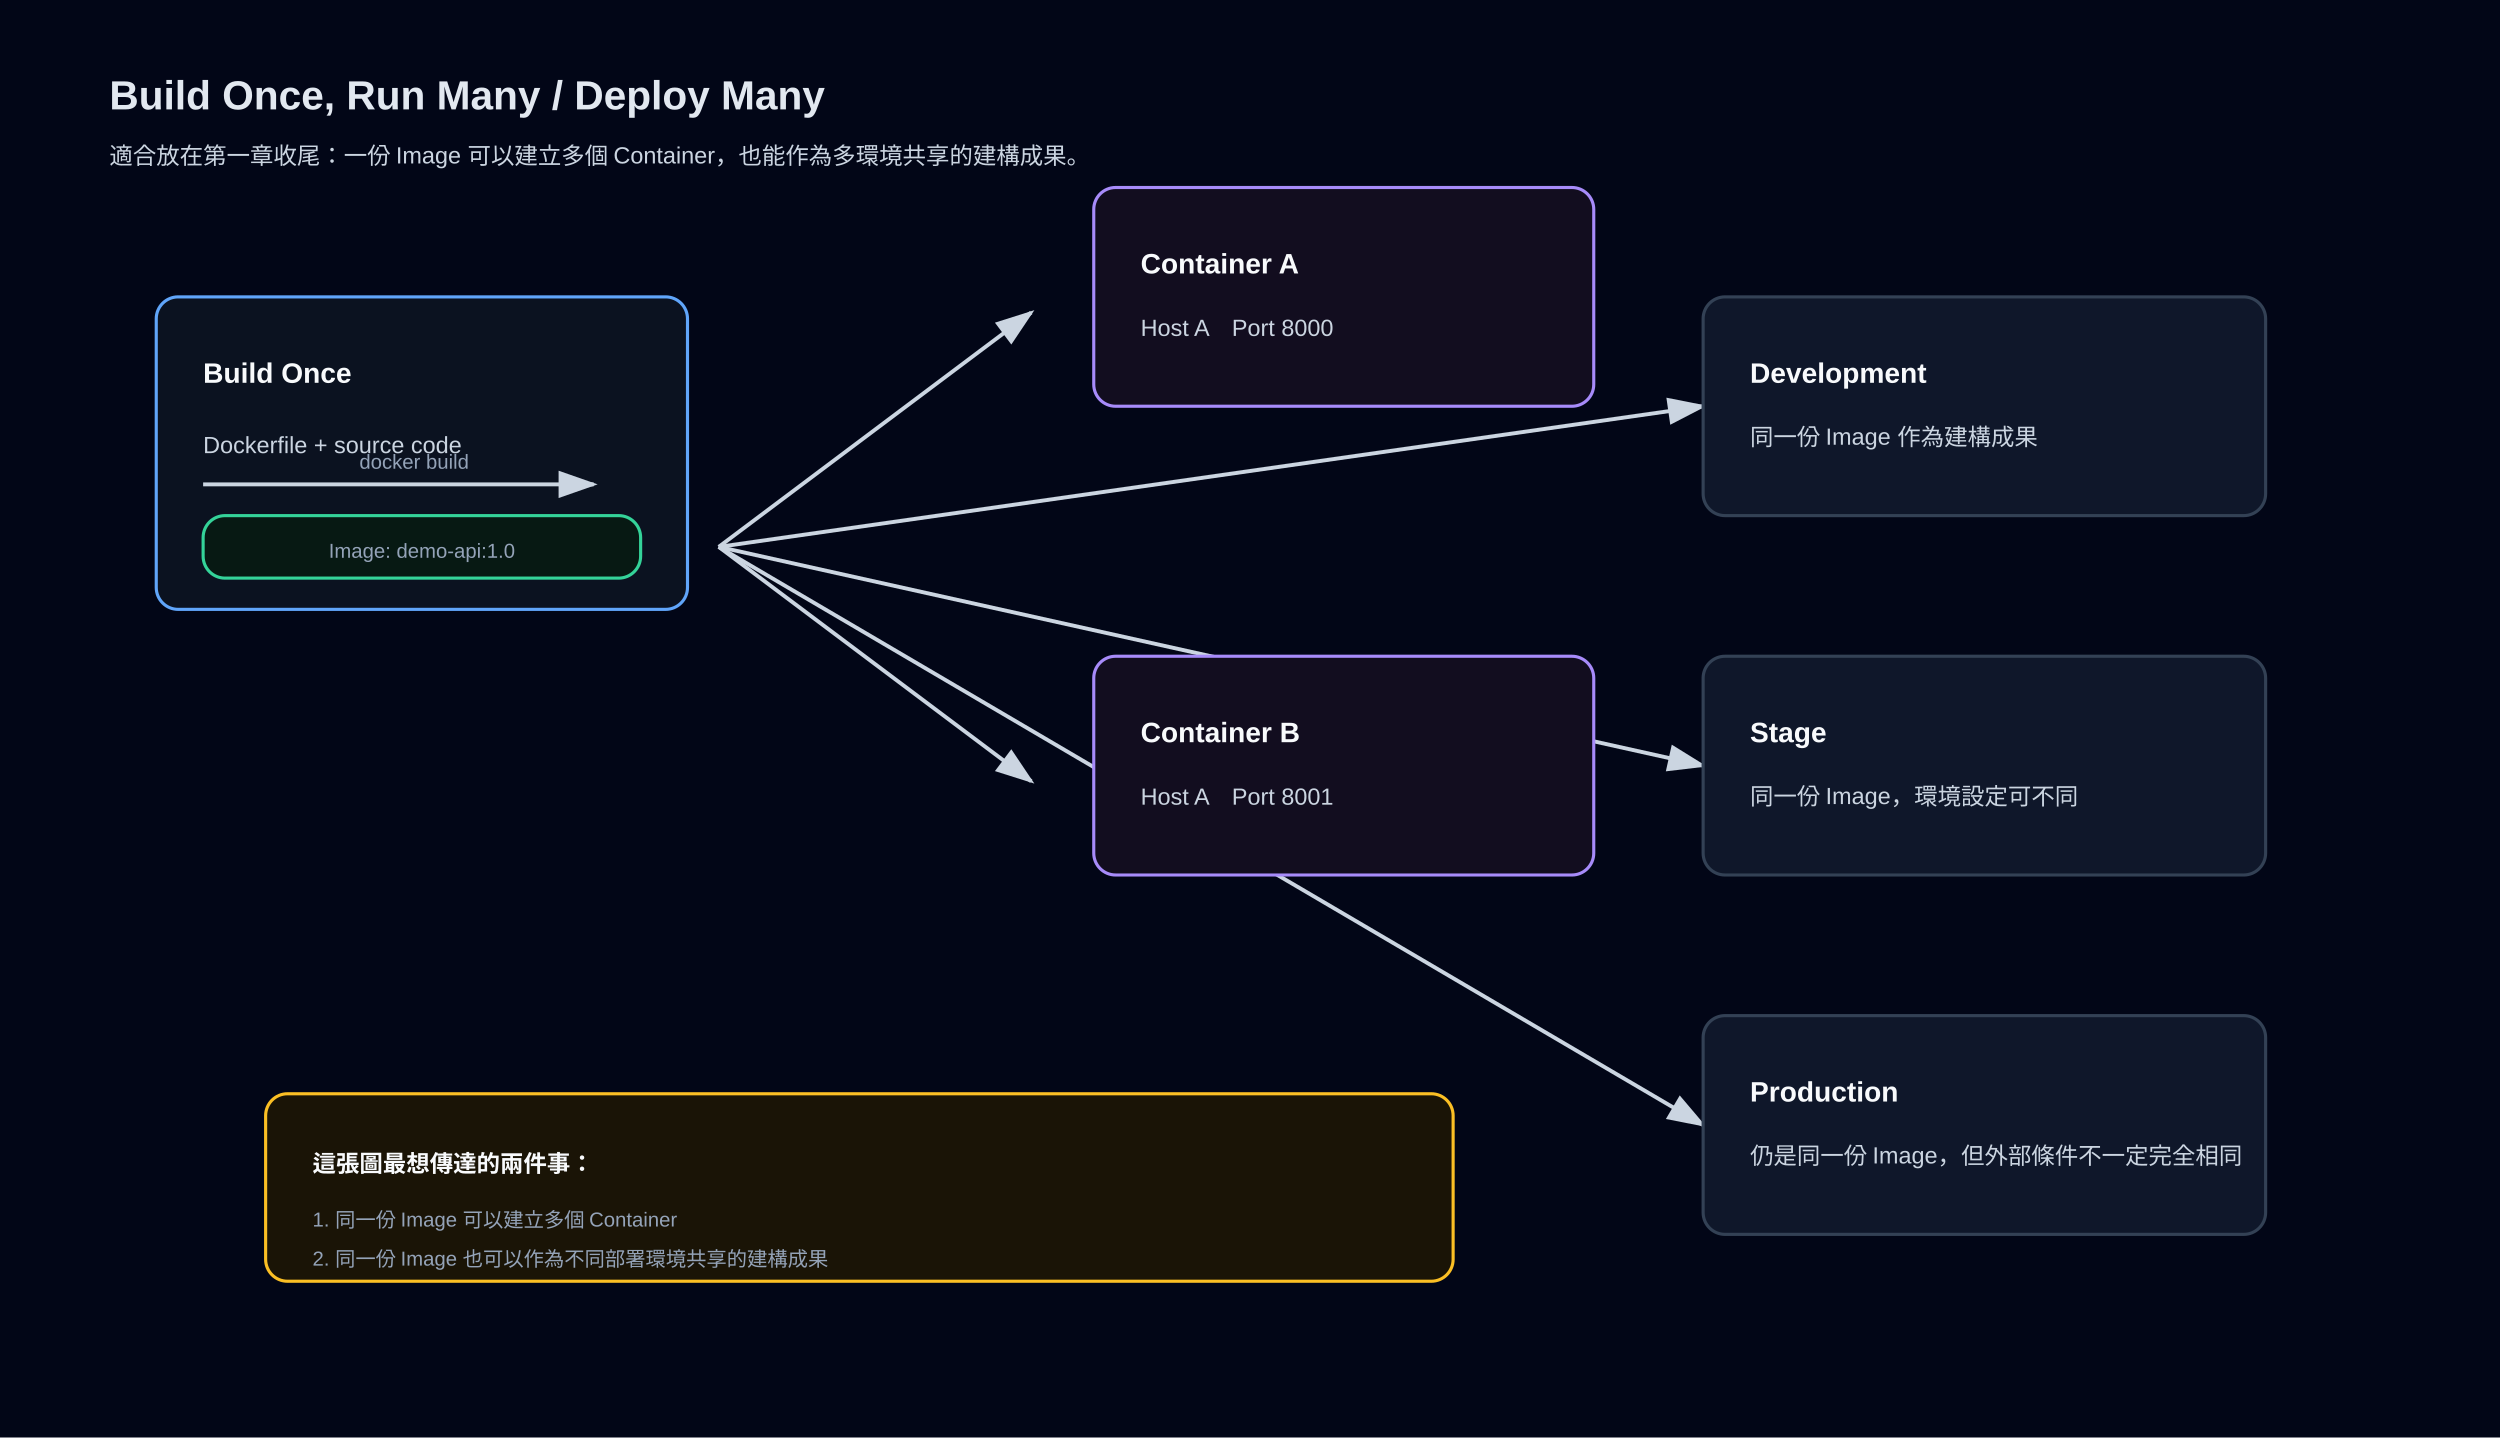
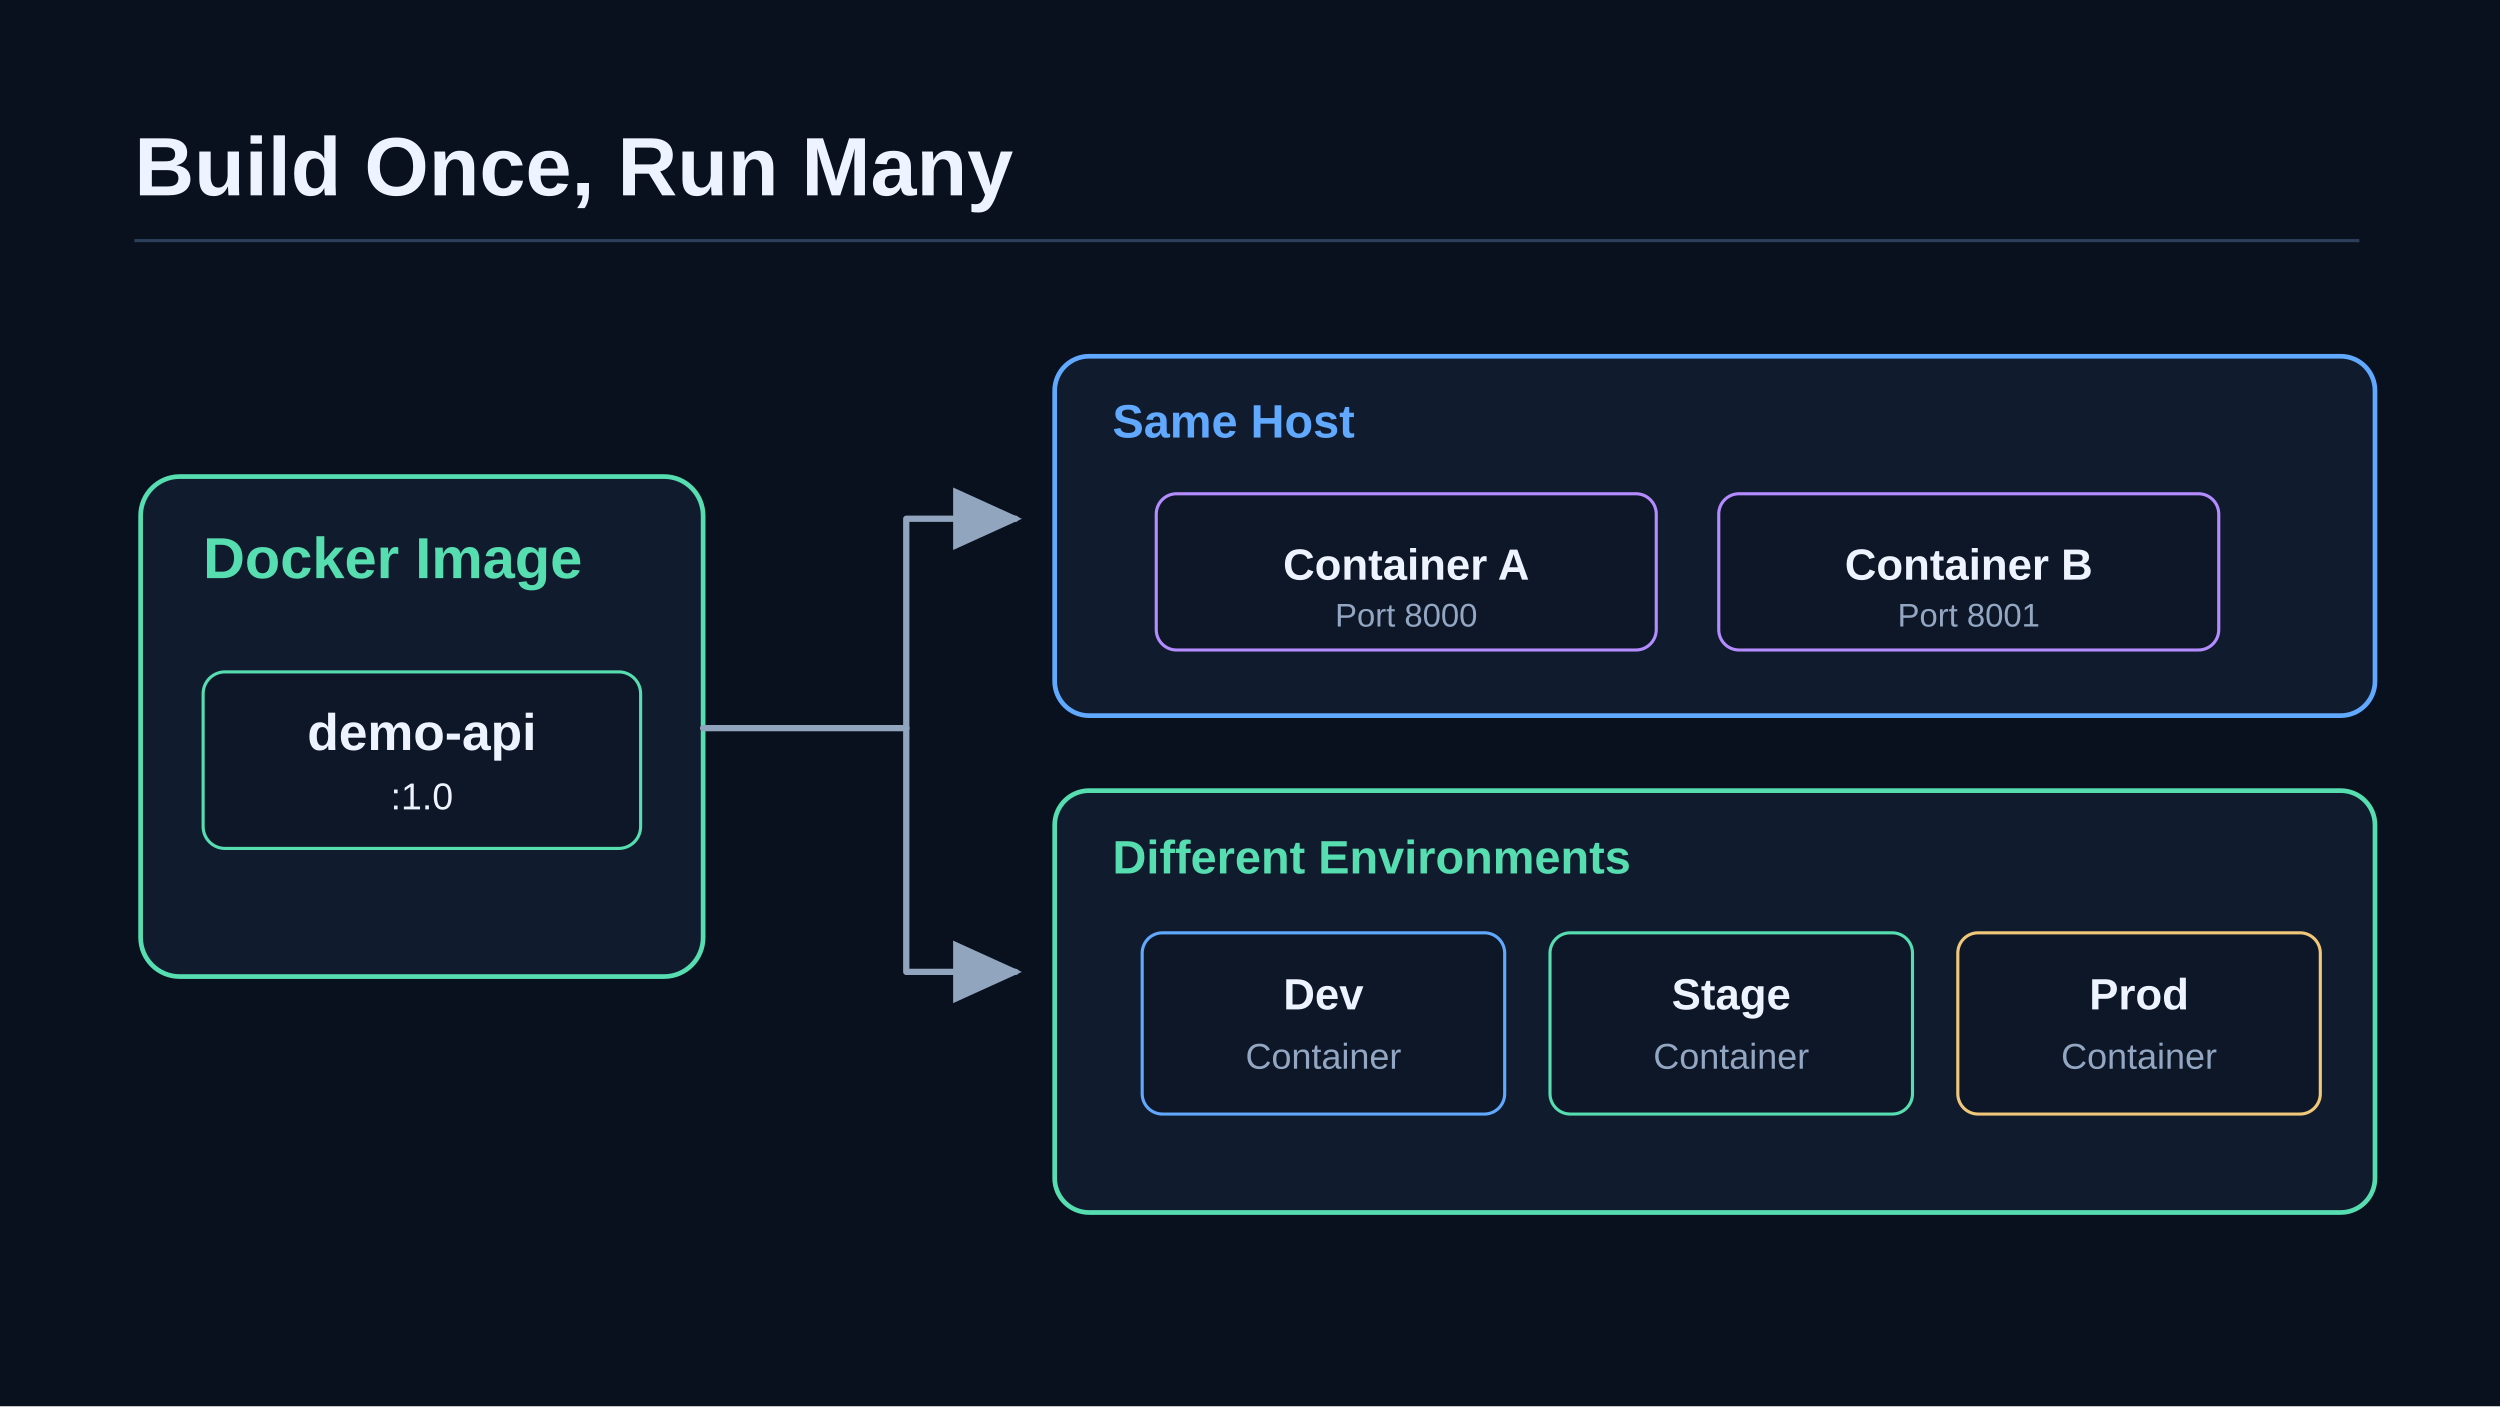
- <svg xmlns="http://www.w3.org/2000/svg" width="1600" height="920" viewBox="0 0 1600 920">
+ <svg xmlns="http://www.w3.org/2000/svg" width="1600" height="900" viewBox="0 0 1600 900" role="img" aria-label="Build Once, Run Many">
  <defs>
-     <marker id="arrowhead" markerWidth="10" markerHeight="7" refX="9" refY="3.5" orient="auto">
-       <polygon points="0 0, 10 3.5, 0 7" fill="#cbd5e1" />
+     <marker id="arrow" markerWidth="12" markerHeight="10" refX="10" refY="5" orient="auto">
+       <path d="M 0 0 L 11 5 L 0 10 Z" fill="#91a5be" />
    </marker>
  </defs>
-   <style>
- .title { font: 700 26px 'Arial', sans-serif; fill: #e2e8f0; }
- .subtitle { font: 600 18px 'Arial', sans-serif; fill: #f8fafc; }
- .text { font: 15px 'Arial', sans-serif; fill: #cbd5e1; }
- .small { font: 13px 'Arial', sans-serif; fill: #94a3b8; }
- .label { font: 600 15px 'Arial', sans-serif; fill: #f8fafc; }
- .box { fill: #111827; stroke: #64748b; stroke-width: 2; rx: 14; ry: 14; }
- .soft { fill: #0f172a; stroke: #334155; stroke-width: 2; rx: 14; ry: 14; }
- .accent { fill: #0b1220; stroke: #60a5fa; stroke-width: 2; rx: 14; ry: 14; }
- .green { fill: #071913; stroke: #34d399; stroke-width: 2; rx: 14; ry: 14; }
- .yellow { fill: #1a1406; stroke: #fbbf24; stroke-width: 2; rx: 14; ry: 14; }
- .purple { fill: #120d1f; stroke: #a78bfa; stroke-width: 2; rx: 14; ry: 14; }
- .arrow { stroke: #cbd5e1; stroke-width: 2.5; fill: none; marker-end: url(#arrowhead); }
- </style>
-   <rect width="100%" height="100%" fill="#020617" />
-   <text x="70" y="70" class="title">Build Once, Run Many / Deploy Many</text>
-   <text x="70" y="105" class="text">適合放在第一章收尾：一份 Image 可以建立多個 Container，也能作為多環境共享的建構成果。</text>
-   <rect x="100" y="190" width="340" height="200" class="accent" />
-   <text x="130" y="245" class="subtitle">Build Once</text>
-   <text x="130" y="290" class="text">Dockerfile + source code</text>
-   <line x1="130" y1="310" x2="380" y2="310" class="arrow" />
-   <text x="230" y="300" class="small">docker build</text>
-   <rect x="130" y="330" width="280" height="40" class="green" />
-   <text x="270" y="357" class="small" text-anchor="middle">Image: demo-api:1.0</text>
-   <line x1="460" y1="350" x2="660" y2="200" class="arrow" />
-   <line x1="460" y1="350" x2="660" y2="500" class="arrow" />
-   <line x1="460" y1="350" x2="1090" y2="260" class="arrow" />
-   <line x1="460" y1="350" x2="1090" y2="490" class="arrow" />
-   <line x1="460" y1="350" x2="1090" y2="720" class="arrow" />
-   <rect x="700" y="120" width="320" height="140" class="purple" />
-   <text x="730" y="175" class="subtitle">Container A</text>
-   <text x="730" y="215" class="text">Host A　Port 8000</text>
-   <rect x="700" y="420" width="320" height="140" class="purple" />
-   <text x="730" y="475" class="subtitle">Container B</text>
-   <text x="730" y="515" class="text">Host A　Port 8001</text>
-   <rect x="1090" y="190" width="360" height="140" class="soft" />
-   <text x="1120" y="245" class="subtitle">Development</text>
-   <text x="1120" y="285" class="text">同一份 Image 作為建構成果</text>
-   <rect x="1090" y="420" width="360" height="140" class="soft" />
-   <text x="1120" y="475" class="subtitle">Stage</text>
-   <text x="1120" y="515" class="text">同一份 Image，環境設定可不同</text>
-   <rect x="1090" y="650" width="360" height="140" class="soft" />
-   <text x="1120" y="705" class="subtitle">Production</text>
-   <text x="1120" y="745" class="text">仍是同一份 Image，但外部條件不一定完全相同</text>
-   <rect x="170" y="700" width="760" height="120" class="yellow" />
-   <text x="200" y="750" class="label">這張圖最想傳達的兩件事：</text>
-   <text x="200" y="785" class="small">1. 同一份 Image 可以建立多個 Container</text>
-   <text x="200" y="810" class="small">2. 同一份 Image 也可以作為不同部署環境共享的建構成果</text>
+   <rect x="0" y="0" width="1600" height="900" fill="#09101e" />
+   <text x="86" y="125" text-anchor="start" font-family="Arial, Helvetica, sans-serif" font-size="53" font-weight="700" fill="#edf4ff">Build Once, Run Many</text>
+   <path d="M 86 154 H 1510" stroke="#2c405c" stroke-width="2" />
+   <rect x="90" y="305" width="360" height="320" rx="25" fill="#101b2d" stroke="#56ddb0" stroke-width="3" />
+   <text x="130" y="370" text-anchor="start" font-family="Arial, Helvetica, sans-serif" font-size="37" font-weight="700" fill="#56ddb0">Docker Image</text>
+   <rect x="130" y="430" width="280" height="113" rx="14" fill="#0d1728" stroke="#56ddb0" stroke-width="2" />
+   <text x="270" y="480" text-anchor="middle" font-family="Arial, Helvetica, sans-serif" font-size="33" font-weight="700" fill="#edf4ff">demo-api</text>
+   <text x="270" y="518" text-anchor="middle" font-family="Arial, Helvetica, sans-serif" font-size="24" font-weight="500" fill="#edf4ff">:1.0</text>
+   <path d="M 450 466 H 580" fill="none" stroke="#91a5be" stroke-width="4" stroke-linecap="round" stroke-linejoin="round" />
+   <path d="M 580 466 V 332 H 650" fill="none" stroke="#91a5be" stroke-width="4" stroke-linecap="round" stroke-linejoin="round" marker-end="url(#arrow)" />
+   <path d="M 580 466 V 622 H 650" fill="none" stroke="#91a5be" stroke-width="4" stroke-linecap="round" stroke-linejoin="round" marker-end="url(#arrow)" />
+   <rect x="675" y="228" width="845" height="230" rx="22" fill="#101b2d" stroke="#61a9ff" stroke-width="3" />
+   <text x="712" y="280" text-anchor="start" font-family="Arial, Helvetica, sans-serif" font-size="30" font-weight="700" fill="#61a9ff">Same Host</text>
+   <rect x="740" y="316" width="320" height="100" rx="13" fill="#0d1728" stroke="#b58cff" stroke-width="2" />
+   <rect x="1100" y="316" width="320" height="100" rx="13" fill="#0d1728" stroke="#b58cff" stroke-width="2" />
+   <text x="900" y="371" text-anchor="middle" font-family="Arial, Helvetica, sans-serif" font-size="28" font-weight="650" fill="#edf4ff">Container A</text>
+   <text x="900" y="401" text-anchor="middle" font-family="Arial, Helvetica, sans-serif" font-size="21" font-weight="450" fill="#93a6c2">Port 8000</text>
+   <text x="1260" y="371" text-anchor="middle" font-family="Arial, Helvetica, sans-serif" font-size="28" font-weight="650" fill="#edf4ff">Container B</text>
+   <text x="1260" y="401" text-anchor="middle" font-family="Arial, Helvetica, sans-serif" font-size="21" font-weight="450" fill="#93a6c2">Port 8001</text>
+   <rect x="675" y="506" width="845" height="270" rx="22" fill="#101b2d" stroke="#56ddb0" stroke-width="3" />
+   <text x="712" y="559" text-anchor="start" font-family="Arial, Helvetica, sans-serif" font-size="30" font-weight="700" fill="#56ddb0">Different Environments</text>
+   <rect x="731" y="597" width="232" height="116" rx="13" fill="#0d1728" stroke="#61a9ff" stroke-width="2" />
+   <text x="847" y="646" text-anchor="middle" font-family="Arial, Helvetica, sans-serif" font-size="28" font-weight="700" fill="#edf4ff">Dev</text>
+   <text x="847" y="684" text-anchor="middle" font-family="Arial, Helvetica, sans-serif" font-size="23" font-weight="500" fill="#93a6c2">Container</text>
+   <rect x="992" y="597" width="232" height="116" rx="13" fill="#0d1728" stroke="#56ddb0" stroke-width="2" />
+   <text x="1108" y="646" text-anchor="middle" font-family="Arial, Helvetica, sans-serif" font-size="28" font-weight="700" fill="#edf4ff">Stage</text>
+   <text x="1108" y="684" text-anchor="middle" font-family="Arial, Helvetica, sans-serif" font-size="23" font-weight="500" fill="#93a6c2">Container</text>
+   <rect x="1253" y="597" width="232" height="116" rx="13" fill="#0d1728" stroke="#f1c879" stroke-width="2" />
+   <text x="1369" y="646" text-anchor="middle" font-family="Arial, Helvetica, sans-serif" font-size="28" font-weight="700" fill="#edf4ff">Prod</text>
+   <text x="1369" y="684" text-anchor="middle" font-family="Arial, Helvetica, sans-serif" font-size="23" font-weight="500" fill="#93a6c2">Container</text>
</svg>
